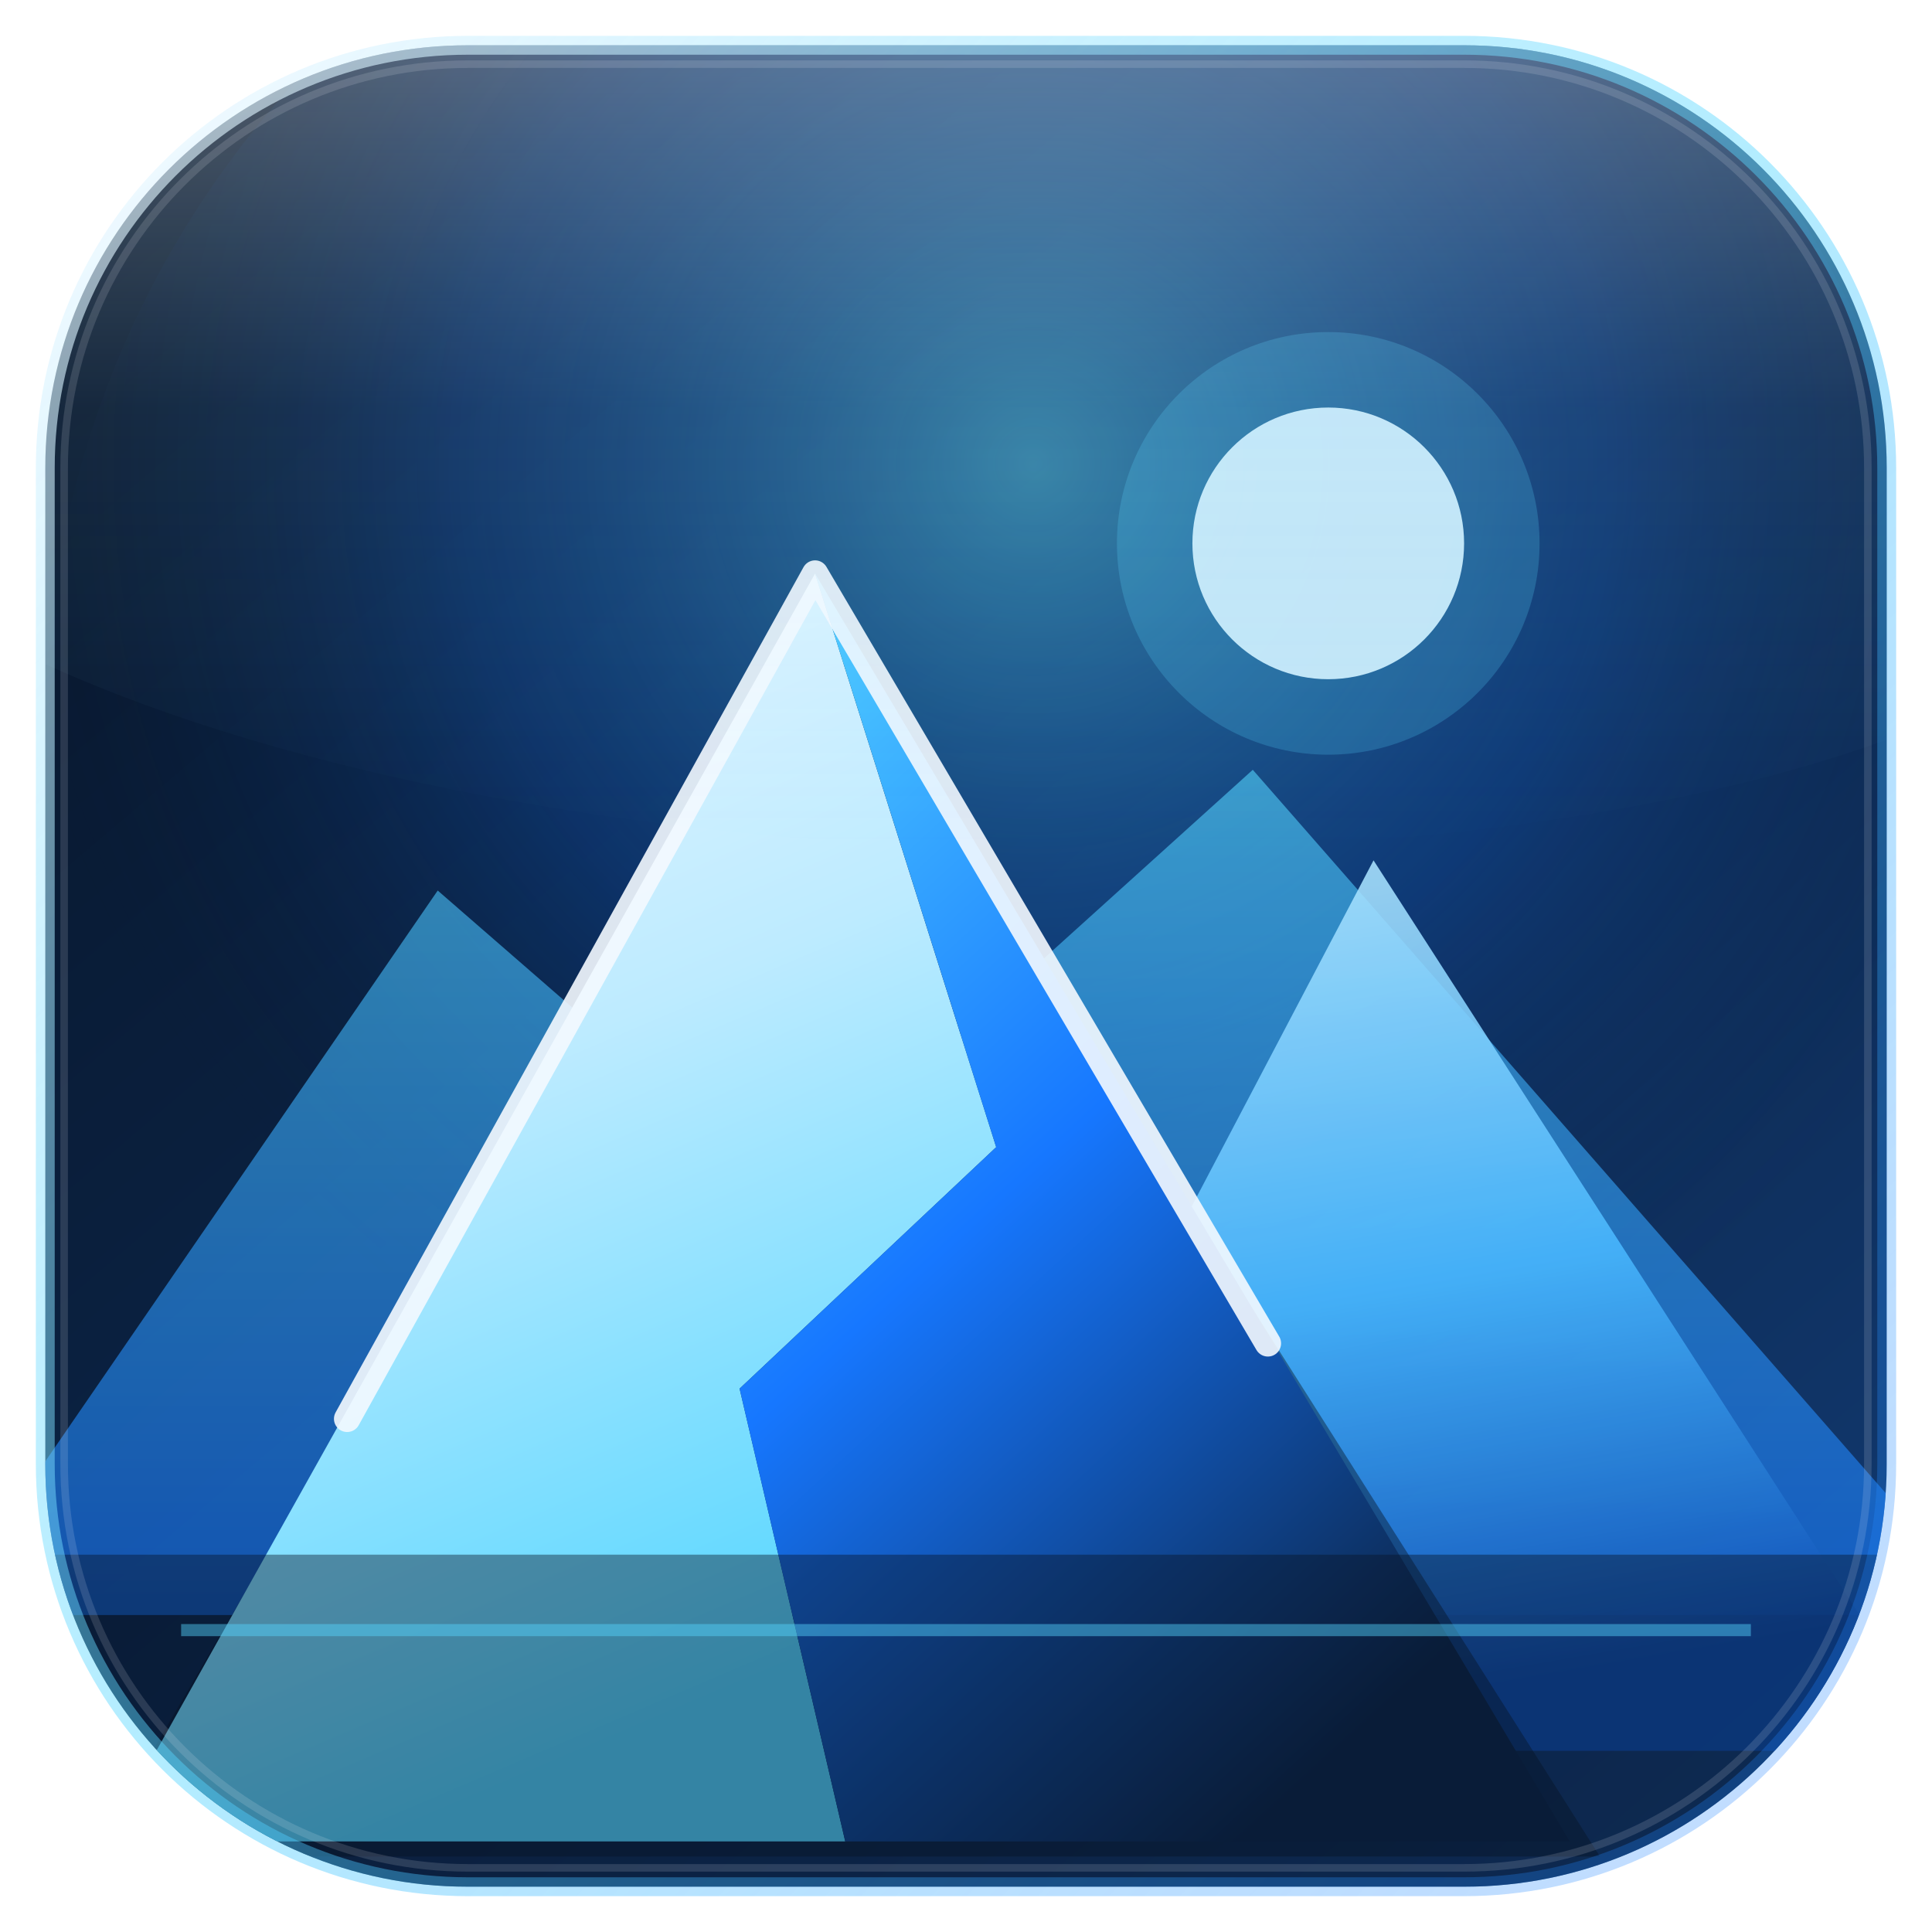
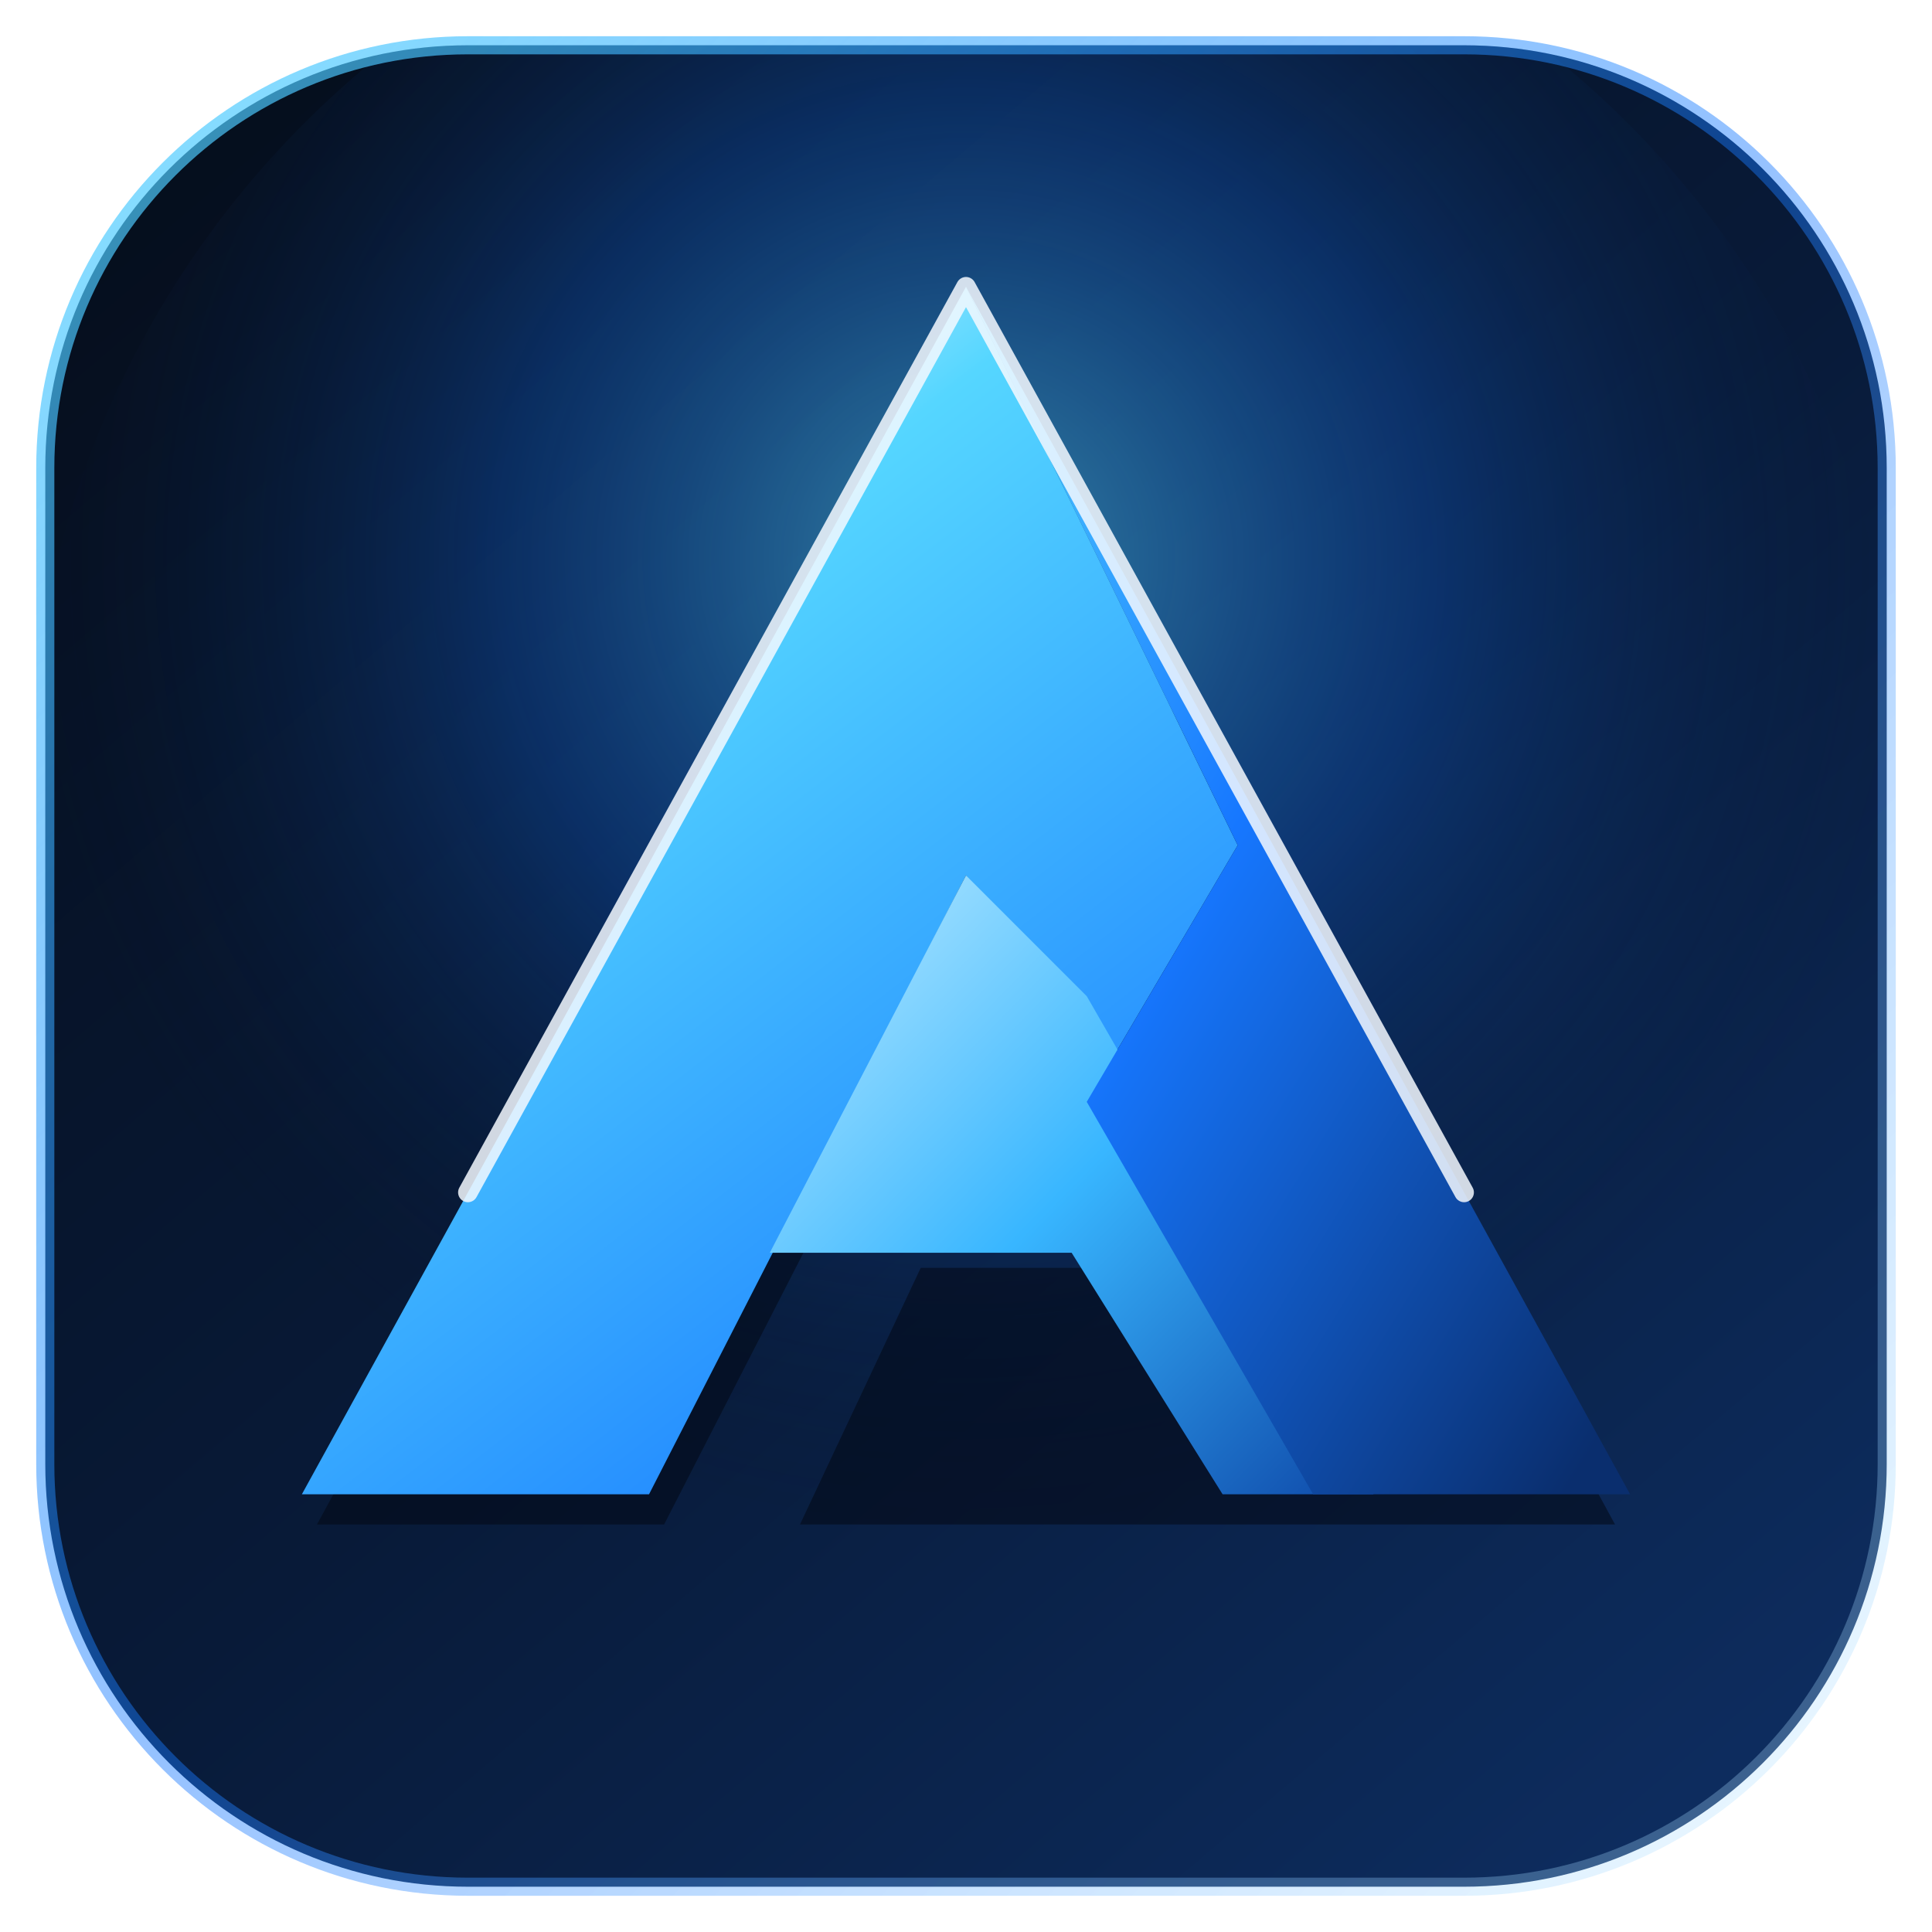
<svg xmlns="http://www.w3.org/2000/svg" viewBox="0 0 256 256" width="256" height="256">
  <defs>
-     <linearGradient id="bgNavy" x1="0" y1="0" x2="0.85" y2="1">
-       <stop offset="0" stop-color="#071426" />
-       <stop offset="0.52" stop-color="#0B2345" />
-       <stop offset="1" stop-color="#11386E" />
+     <linearGradient id="bgDark" x1="0" y1="0" x2="0.85" y2="1">
+       <stop offset="0" stop-color="#050D1A" />
+       <stop offset="0.55" stop-color="#081A38" />
+       <stop offset="1" stop-color="#0D2C5E" />
    </linearGradient>
-     <radialGradient id="horizonGlow" cx="0.52" cy="0.36" r="0.56">
-       <stop offset="0" stop-color="#55D6FF" stop-opacity="0.52" />
-       <stop offset="0.55" stop-color="#1677FF" stop-opacity="0.22" />
-       <stop offset="1" stop-color="#071426" stop-opacity="0" />
+     <radialGradient id="apexGlow" cx="0.5" cy="0.38" r="0.52">
+       <stop offset="0" stop-color="#55D6FF" stop-opacity="0.58" />
+       <stop offset="0.48" stop-color="#1677FF" stop-opacity="0.26" />
+       <stop offset="1" stop-color="#050D1A" stop-opacity="0" />
    </radialGradient>
-     <linearGradient id="farPeak" x1="0" y1="0" x2="0" y2="1">
-       <stop offset="0" stop-color="#55D6FF" />
+     <linearGradient id="leftBlade" x1="0.2" y1="0" x2="0.8" y2="1">
+       <stop offset="0" stop-color="#F4F9FF" />
+       <stop offset="0.28" stop-color="#55D6FF" />
      <stop offset="1" stop-color="#1677FF" />
    </linearGradient>
-     <linearGradient id="midPeak" x1="0" y1="0" x2="0.2" y2="1">
+     <linearGradient id="rightBlade" x1="0" y1="0" x2="0.9" y2="1">
+       <stop offset="0" stop-color="#55D6FF" />
+       <stop offset="0.45" stop-color="#1677FF" />
+       <stop offset="1" stop-color="#0A2E6E" />
+     </linearGradient>
+     <linearGradient id="innerFacet" x1="0" y1="0" x2="1" y2="1">
      <stop offset="0" stop-color="#BDEBFF" />
-       <stop offset="0.55" stop-color="#48B8FF" />
-       <stop offset="1" stop-color="#0E4FB5" />
+       <stop offset="0.5" stop-color="#38B6FF" />
+       <stop offset="1" stop-color="#0E48A8" />
    </linearGradient>
-     <linearGradient id="mainPeakLit" x1="0" y1="0" x2="0.3" y2="1">
-       <stop offset="0" stop-color="#F4F9FF" />
-       <stop offset="0.48" stop-color="#BDEBFF" />
-       <stop offset="1" stop-color="#55D6FF" />
+     <linearGradient id="rimGlow" x1="0" y1="0" x2="1" y2="1">
+       <stop offset="0" stop-color="#55D6FF" stop-opacity="0.72" />
+       <stop offset="0.5" stop-color="#1677FF" stop-opacity="0.45" />
+       <stop offset="1" stop-color="#BDEBFF" stop-opacity="0.28" />
    </linearGradient>
-     <linearGradient id="mainPeakShade" x1="0" y1="0" x2="0.6" y2="1">
-       <stop offset="0" stop-color="#55D6FF" />
-       <stop offset="0.5" stop-color="#1677FF" />
-       <stop offset="1" stop-color="#0B2345" />
-     </linearGradient>
-     <linearGradient id="glassSheen" x1="0" y1="0" x2="0" y2="1">
-       <stop offset="0" stop-color="#F4F9FF" stop-opacity="0.32" />
-       <stop offset="0.45" stop-color="#BDEBFF" stop-opacity="0.08" />
-       <stop offset="1" stop-color="#55D6FF" stop-opacity="0" />
-     </linearGradient>
-     <linearGradient id="rimStroke" x1="0" y1="0" x2="1" y2="1">
-       <stop offset="0" stop-color="#F4F9FF" stop-opacity="0.65" />
-       <stop offset="0.5" stop-color="#55D6FF" stop-opacity="0.45" />
-       <stop offset="1" stop-color="#1677FF" stop-opacity="0.25" />
-     </linearGradient>
-     <clipPath id="squircle">
+     <clipPath id="sq">
      <rect x="6" y="6" width="244" height="244" rx="56" />
    </clipPath>
  </defs>
-   <rect x="10" y="14" width="236" height="234" rx="54" fill="#030A14" opacity="0.48" />
-   <g clip-path="url(#squircle)">
-     <rect x="6" y="6" width="244" height="244" fill="url(#bgNavy)" />
-     <circle cx="132" cy="96" r="126" fill="url(#horizonGlow)" />
-     <circle cx="176" cy="72" r="18" fill="#F4F9FF" opacity="0.92" />
-     <circle cx="176" cy="72" r="28" fill="#55D6FF" opacity="0.22" />
-     <path d="M-8 214 L58 118 L104 158 L166 102 L264 214 Z" fill="url(#farPeak)" opacity="0.58" />
-     <path d="M120 232 L182 114 L258 232 Z" fill="url(#midPeak)" opacity="0.88" />
-     <path d="M12 246 L108 82 L212 246 Z" fill="#051020" opacity="0.42" />
-     <path d="M14 244 L108 76 L132 152 L98 184 L112 244 Z" fill="url(#mainPeakLit)" />
-     <path d="M108 76 L208 244 L112 244 L98 184 L132 152 Z" fill="url(#mainPeakShade)" />
-     <path d="M46 188 L108 76 L168 178" fill="none" stroke="#F4F9FF" stroke-width="3.5" stroke-linecap="round" stroke-linejoin="round" opacity="0.9" />
-     <rect x="6" y="206" width="244" height="44" fill="#071426" opacity="0.42" />
-     <path d="M24 216 H232" stroke="#55D6FF" stroke-width="1.6" stroke-opacity="0.45" />
-     <path d="M6 6 H250 V98 C190 120 72 118 6 88 Z" fill="url(#glassSheen)" />
+   <rect x="10" y="14" width="236" height="234" rx="54" fill="#02060D" opacity="0.55" />
+   <g clip-path="url(#sq)">
+     <rect x="6" y="6" width="244" height="244" fill="url(#bgDark)" />
+     <circle cx="128" cy="104" r="124" fill="url(#apexGlow)" />
+     <polygon points="128,44 42,202 88,202 128,124 152,168 122,168 106,202 214,202" fill="#020814" opacity="0.55" />
+     <polygon points="128,38 40,198 86,198 128,116 144,146 164,112" fill="url(#leftBlade)" />
+     <polygon points="128,116 102,166 142,166 162,198 182,198 144,132" fill="url(#innerFacet)" />
+     <polygon points="128,38 164,112 144,146 174,198 216,198" fill="url(#rightBlade)" />
+     <polyline points="62,158 128,38 194,158" fill="none" stroke="#F4F9FF" stroke-width="2.6" stroke-linecap="round" stroke-linejoin="round" opacity="0.85" />
  </g>
-   <rect x="6" y="6" width="244" height="244" rx="56" fill="none" stroke="url(#rimStroke)" stroke-width="2.5" />
-   <rect x="8.5" y="8.5" width="239" height="239" rx="53.5" fill="none" stroke="#F4F9FF" stroke-opacity="0.14" stroke-width="1" />
+   <rect x="6" y="6" width="244" height="244" rx="56" fill="none" stroke="url(#rimGlow)" stroke-width="2.4" />
</svg>
